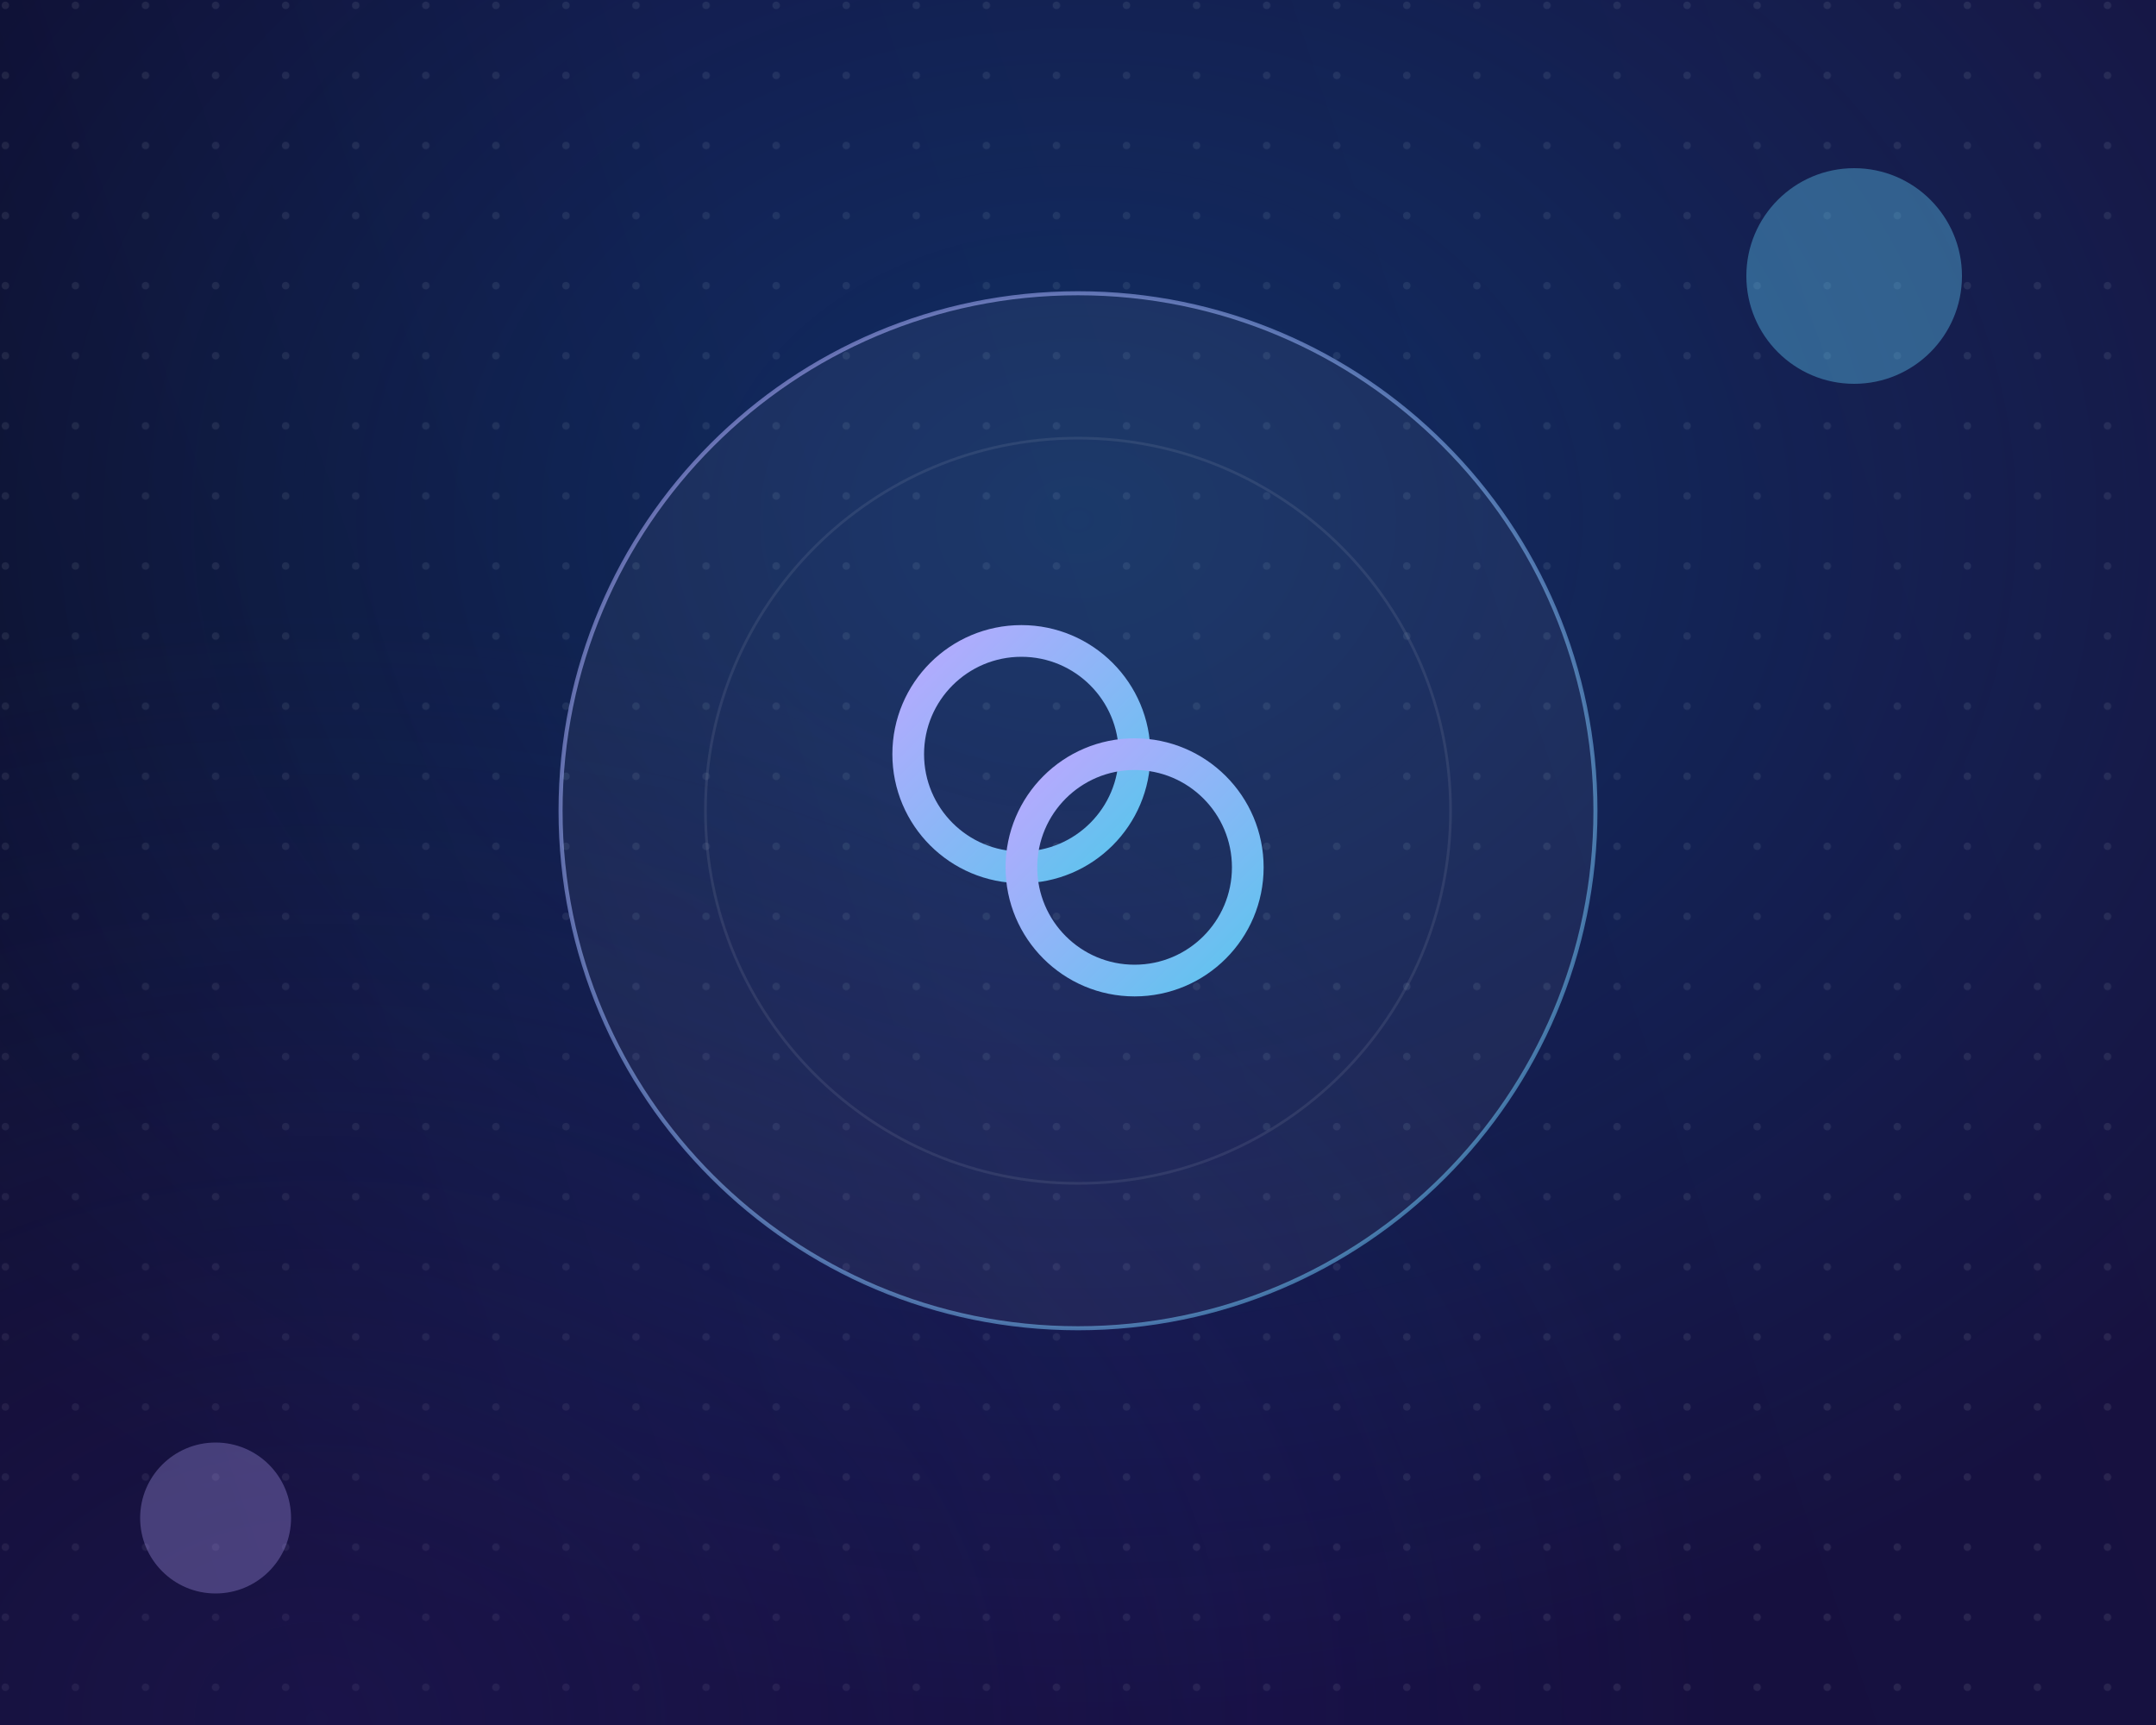
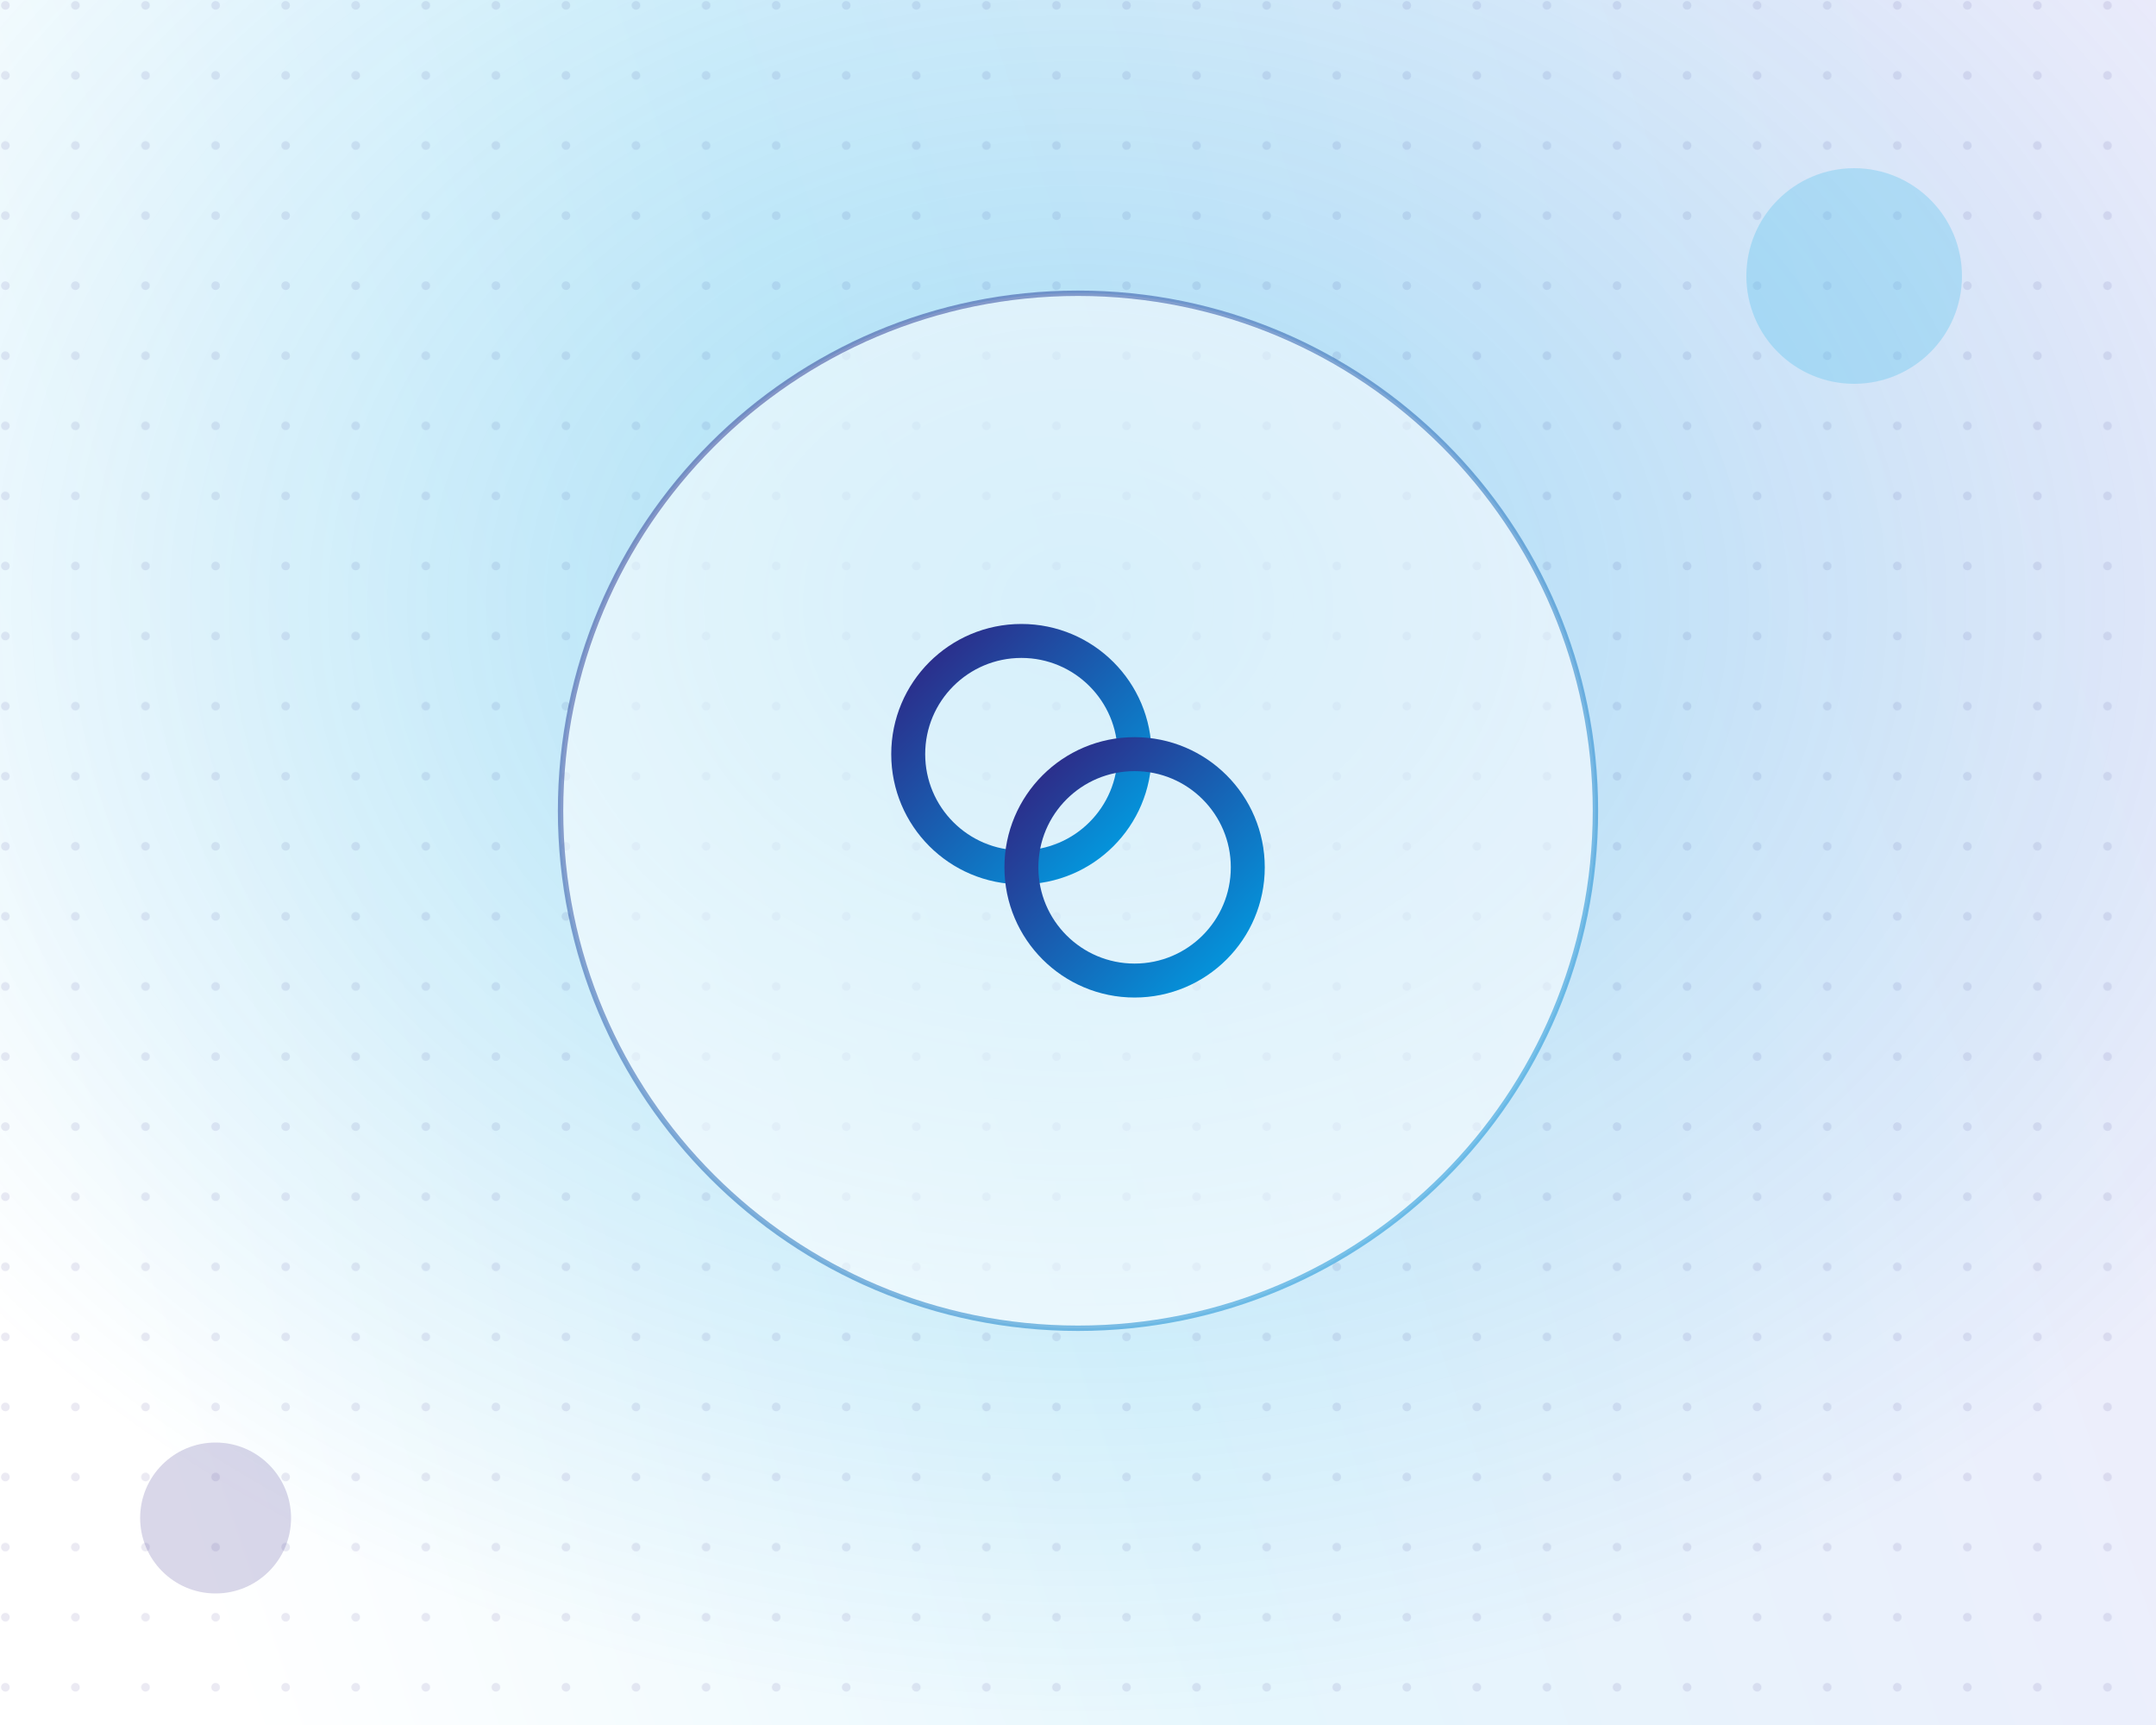
<svg xmlns="http://www.w3.org/2000/svg" width="800" height="640" viewBox="0 0 800 640" role="img" aria-hidden="true">
  <defs>
-     <linearGradient id="specialty-joint-placeholder-bg" x1="98.296%" y1="37.059%" x2="1.704%" y2="62.941%">
-       <stop offset="0" stop-color="#171240" />
-       <stop offset="0.55" stop-color="#150f3f" />
-       <stop offset="1" stop-color="#0e0b28" />
+     <linearGradient id="specialty-joint-placeholder-l-bg" x1="98.296%" y1="37.059%" x2="1.704%" y2="62.941%">
+       <stop offset="0" stop-color="#EEECFB" />
+       <stop offset="0.55" stop-color="#E5F6FD" />
+       <stop offset="1" stop-color="#ffffff" />
    </linearGradient>
-     <linearGradient id="specialty-joint-placeholder-brand" x1="0%" y1="0%" x2="100%" y2="100%">
-       <stop offset="0" stop-color="#b9a9ff" />
-       <stop offset="1" stop-color="#5cc4ee" />
+     <linearGradient id="specialty-joint-placeholder-l-brand" x1="0%" y1="0%" x2="100%" y2="100%">
+       <stop offset="0" stop-color="#2F2483" />
+       <stop offset="1" stop-color="#009EE3" />
    </linearGradient>
-     <radialGradient id="specialty-joint-placeholder-glow" cx="50%" cy="30%" r="70%">
-       <stop offset="0" stop-color="#009EE3" stop-opacity="0.22" />
+     <radialGradient id="specialty-joint-placeholder-l-glow" cx="50%" cy="35%" r="65%">
+       <stop offset="0" stop-color="#009EE3" stop-opacity="0.28" />
      <stop offset="1" stop-color="#009EE3" stop-opacity="0" />
    </radialGradient>
-     <radialGradient id="specialty-joint-placeholder-glow2" cx="15%" cy="100%" r="65%">
-       <stop offset="0" stop-color="#2F2483" stop-opacity="0.35" />
-       <stop offset="1" stop-color="#2F2483" stop-opacity="0" />
-     </radialGradient>
  </defs>
-   <rect width="800" height="640" fill="url(#specialty-joint-placeholder-bg)" />
-   <pattern id="specialty-joint-placeholder-dots" width="26" height="26" patternUnits="userSpaceOnUse">
-     <circle cx="2" cy="2" r="1.4" fill="#ffffff" opacity="0.08" />
+   <rect width="800" height="640" fill="url(#specialty-joint-placeholder-l-bg)" />
+   <pattern id="specialty-joint-placeholder-l-dots" width="26" height="26" patternUnits="userSpaceOnUse">
+     <circle cx="2" cy="2" r="1.6" fill="#2F2483" opacity="0.1" />
  </pattern>
-   <rect width="800" height="640" fill="url(#specialty-joint-placeholder-dots)" />
-   <rect width="800" height="640" fill="url(#specialty-joint-placeholder-glow)" />
-   <rect width="800" height="640" fill="url(#specialty-joint-placeholder-glow2)" />
-   <circle cx="400" cy="300.8" r="192" fill="#ffffff" opacity="0.05" />
-   <circle cx="400" cy="300.8" r="192" fill="none" stroke="url(#specialty-joint-placeholder-brand)" stroke-width="1.5" opacity="0.55" />
-   <circle cx="400" cy="300.8" r="138.24" fill="none" stroke="#ffffff" stroke-width="1" opacity="0.08" />
-   <g transform="translate(299.2 200) scale(8.4)" fill="url(#specialty-joint-placeholder-brand)" stroke="url(#specialty-joint-placeholder-brand)" stroke-linecap="round" stroke-linejoin="round" opacity="1">
-     <circle cx="9.5" cy="9.5" r="5" fill="none" stroke-width="1.4" />
-     <circle cx="14.5" cy="14.5" r="5" fill="none" stroke-width="1.4" />
+   <rect width="800" height="640" fill="url(#specialty-joint-placeholder-l-dots)" />
+   <rect width="800" height="640" fill="url(#specialty-joint-placeholder-l-glow)" />
+   <circle cx="400" cy="300.8" r="192" fill="#ffffff" opacity="0.55" />
+   <circle cx="400" cy="300.8" r="192" fill="none" stroke="url(#specialty-joint-placeholder-l-brand)" stroke-width="2" opacity="0.5" />
+   <g transform="translate(299.2 200) scale(8.4)" fill="url(#specialty-joint-placeholder-l-brand)" stroke="url(#specialty-joint-placeholder-l-brand)" stroke-linecap="round" stroke-linejoin="round" opacity="1">
+     <circle cx="9.5" cy="9.5" r="5" fill="none" stroke-width="1.5" />
+     <circle cx="14.5" cy="14.5" r="5" fill="none" stroke-width="1.5" />
  </g>
-   <circle cx="688" cy="102.4" r="40" fill="#5cc4ee" opacity="0.4" />
-   <circle cx="80" cy="563.2" r="28" fill="#b9a9ff" opacity="0.3" />
+   <circle cx="688" cy="102.4" r="40" fill="#5cc4ee" opacity="0.35" />
+   <circle cx="80" cy="563.2" r="28" fill="#2F2483" opacity="0.18" />
</svg>
